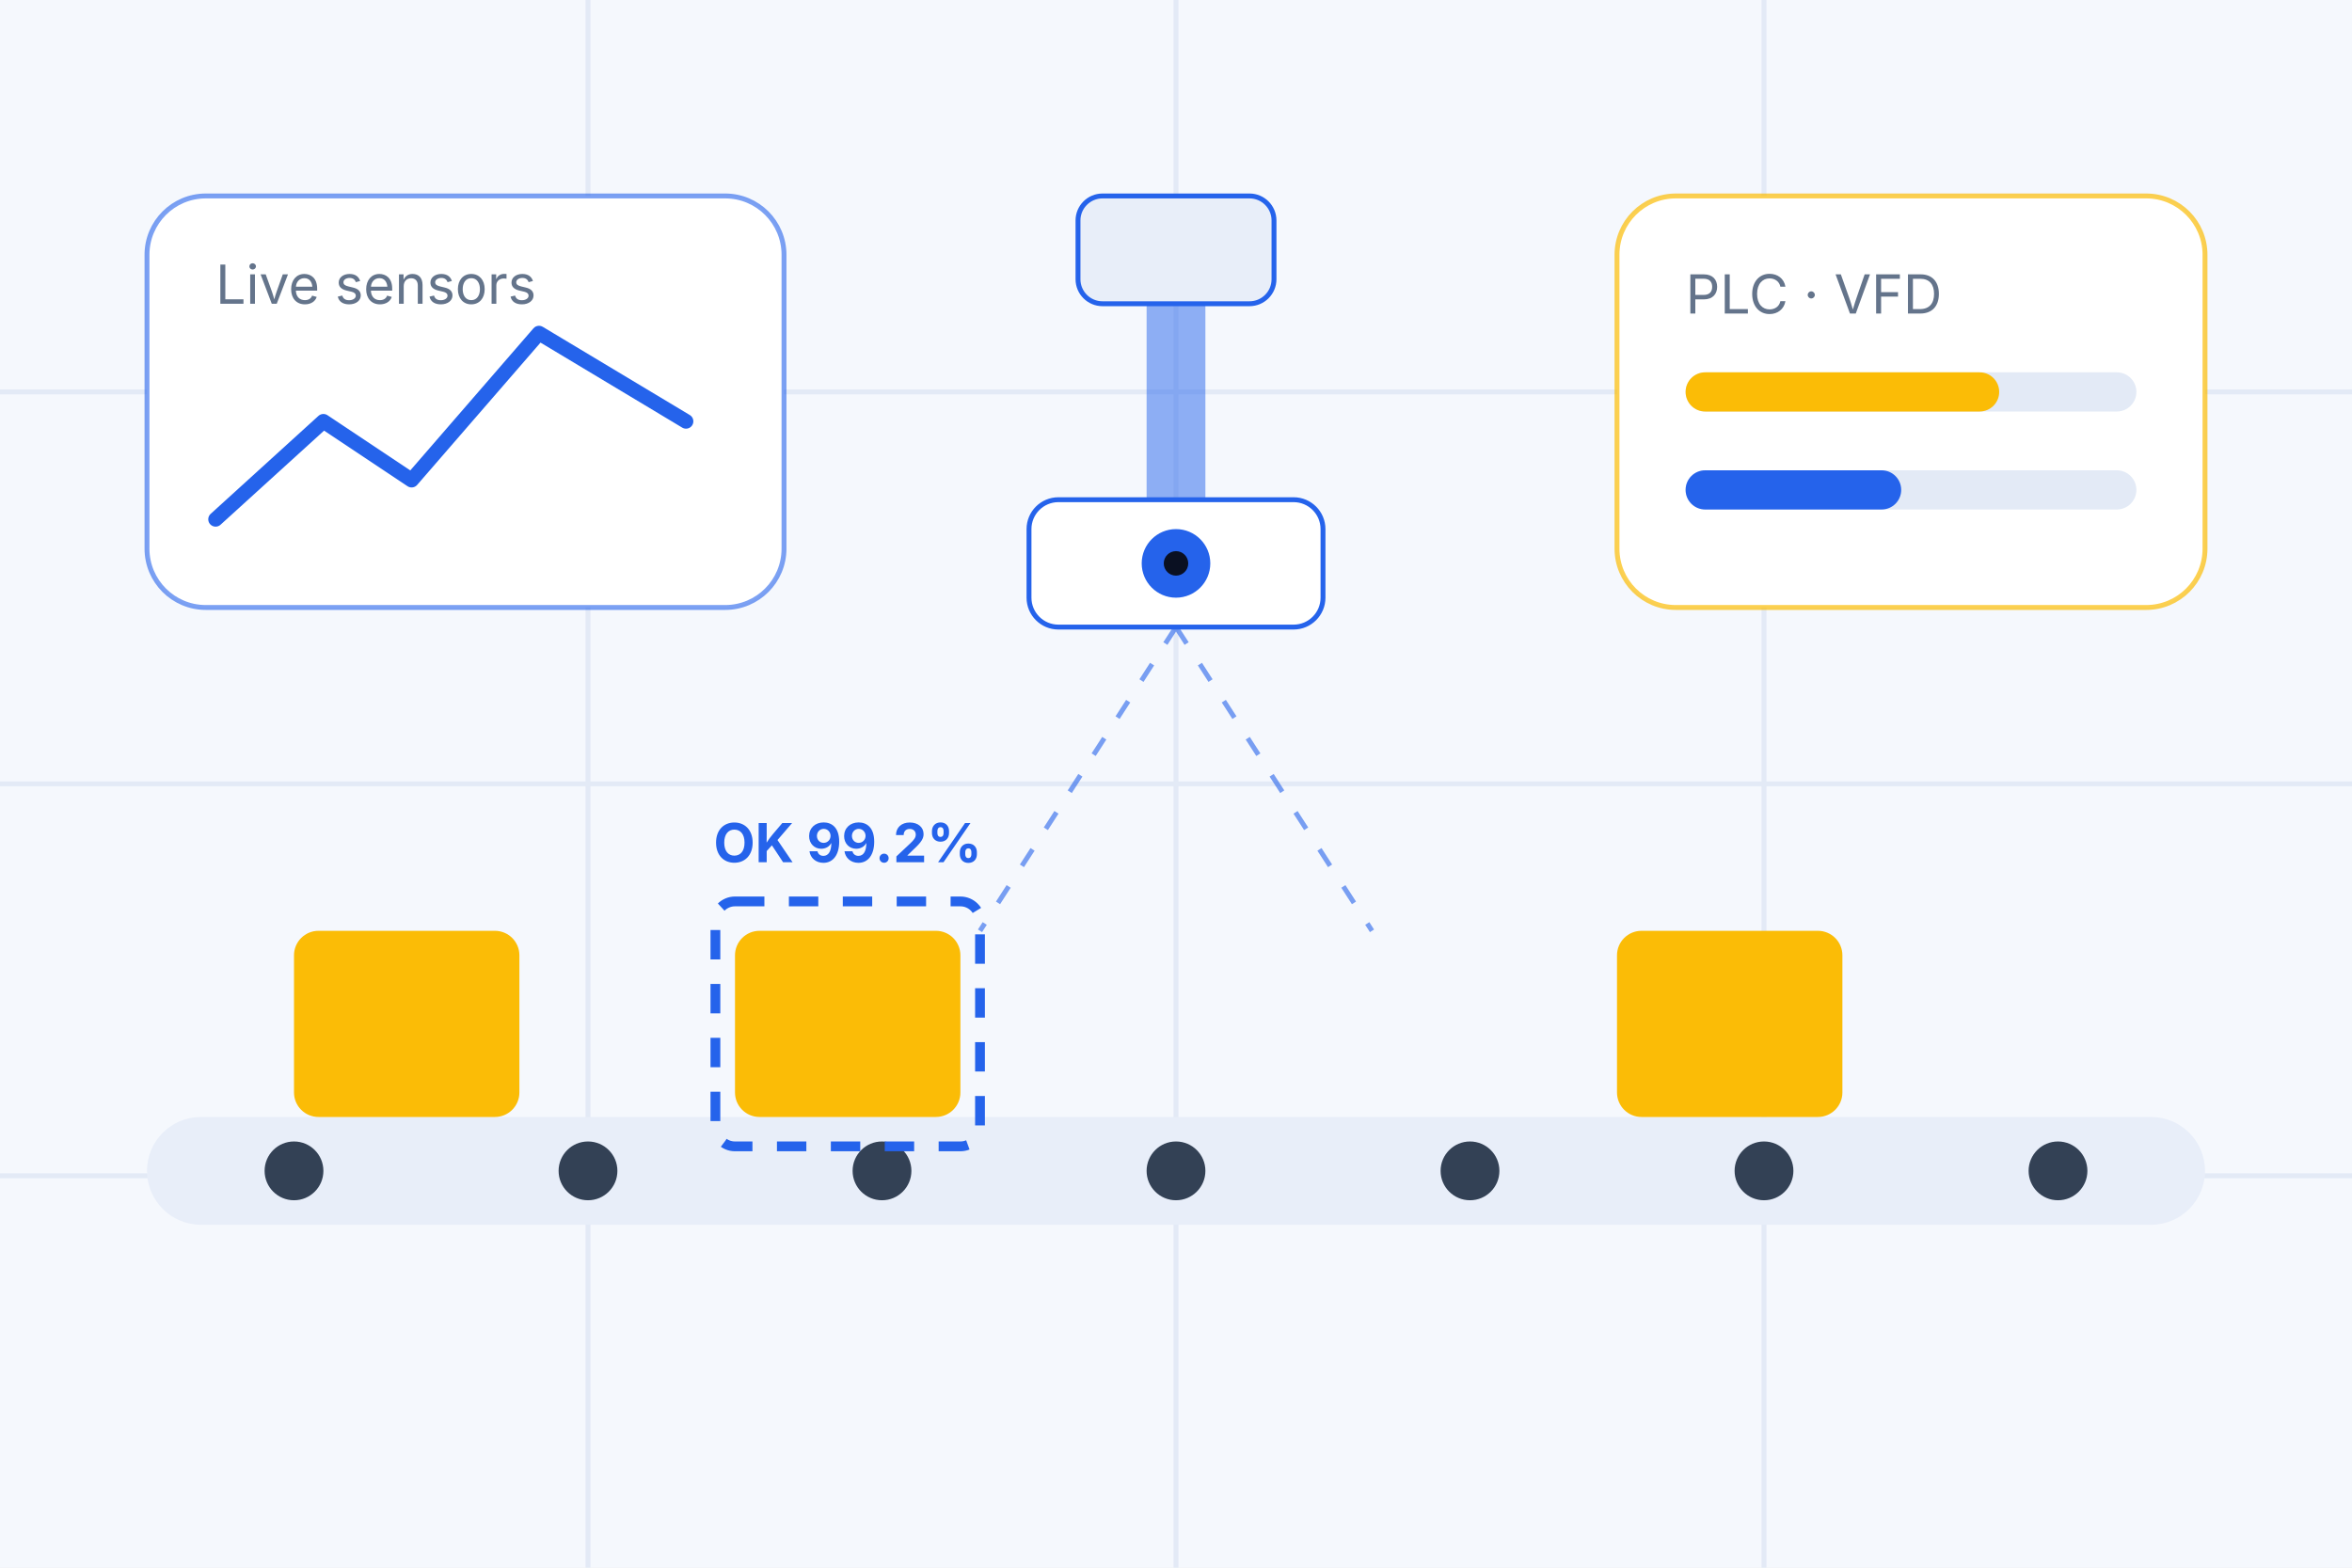
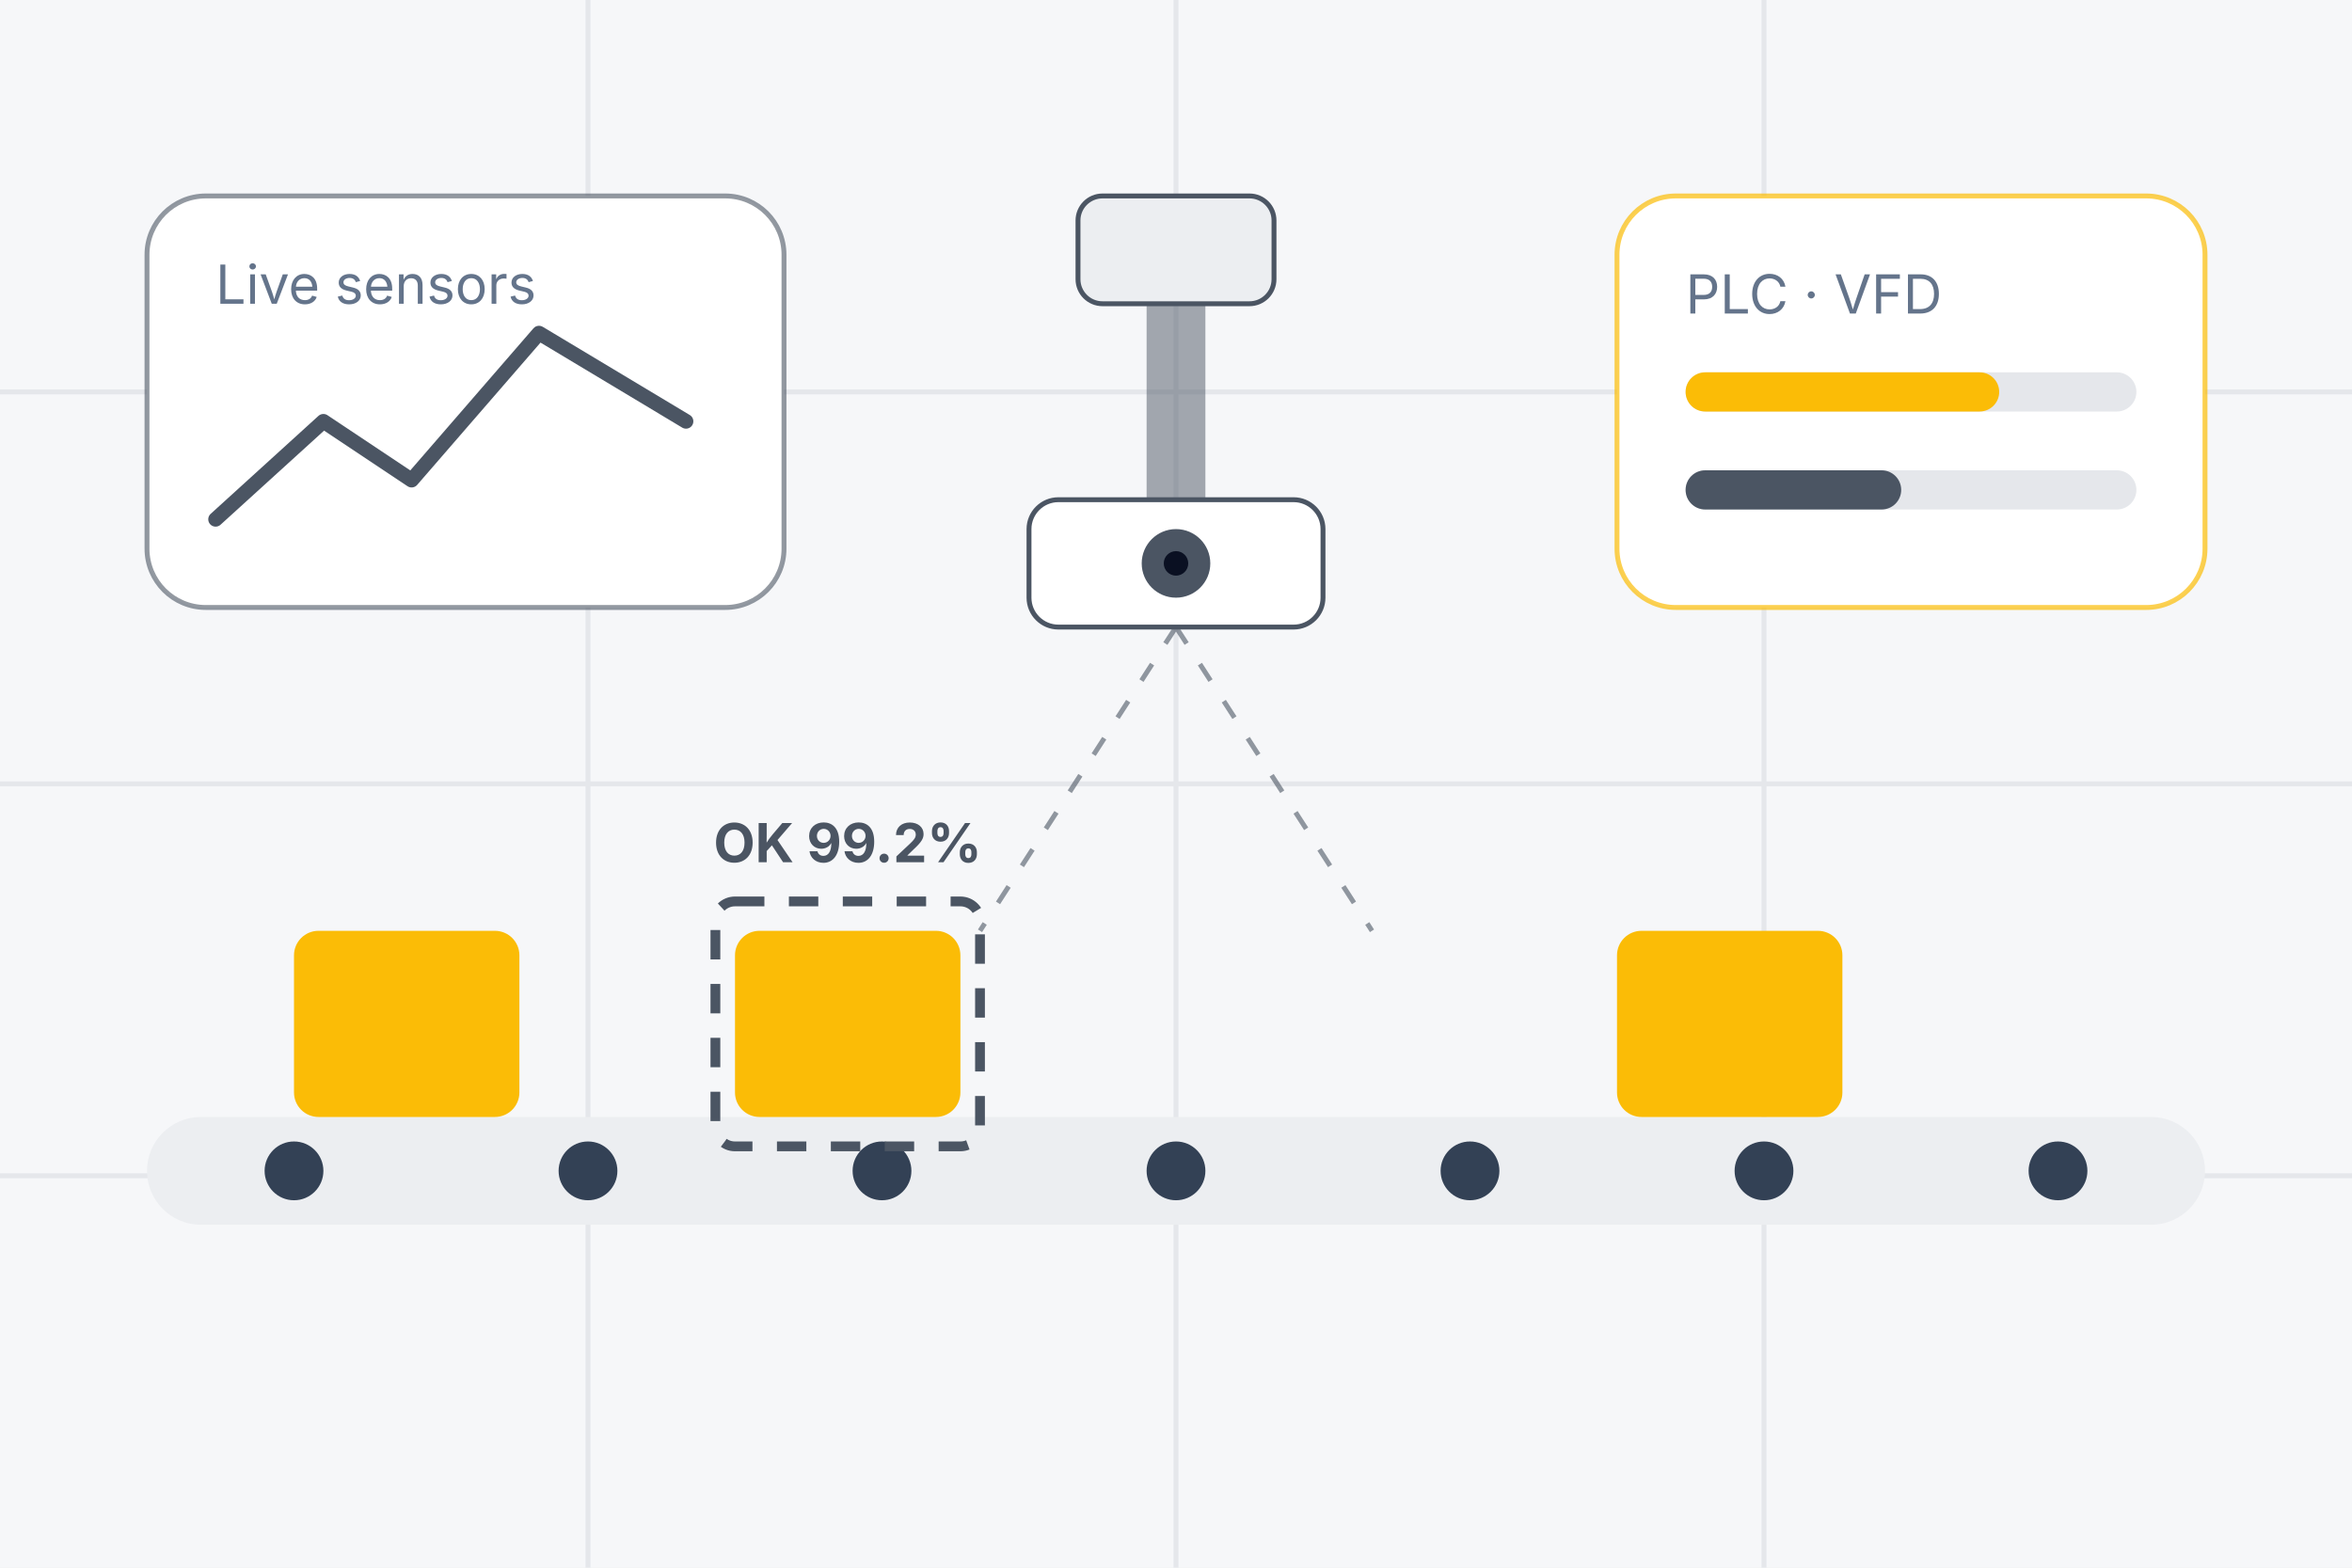
<svg xmlns="http://www.w3.org/2000/svg" viewBox="0 0 480 320" role="img" aria-label="Industrial automation with AI monitoring">
-   <rect width="480" height="320" fill="#F5F8FD" />
-   <g fill="none" stroke="#E3EAF6">
+   <rect width="480" height="320" fill="#F6F7F9" />
+   <g fill="none" stroke="#E5E7EB">
    <path d="M0 80h480M0 160h480M0 240h480M120 0v320M240 0v320M360 0v320" />
  </g>
-   <rect x="30" y="228" width="420" height="22" rx="11" fill="#E8EEF9" />
+   <rect x="30" y="228" width="420" height="22" rx="11" fill="#ECEEF1" />
  <g fill="#334155">
    <circle cx="60" cy="239" r="6" />
    <circle cx="120" cy="239" r="6" />
    <circle cx="180" cy="239" r="6" />
    <circle cx="240" cy="239" r="6" />
    <circle cx="300" cy="239" r="6" />
    <circle cx="360" cy="239" r="6" />
    <circle cx="420" cy="239" r="6" />
  </g>
  <rect x="60" y="190" width="46" height="38" rx="5" fill="#FBBC06" />
  <rect x="150" y="190" width="46" height="38" rx="5" fill="#FBBC06" />
  <rect x="330" y="190" width="46" height="38" rx="5" fill="#FBBC06" />
  <g transform="translate(220 40)">
-     <rect x="0" y="0" width="40" height="22" rx="5" fill="#E8EEF9" stroke="#2563EB" />
-     <rect x="14" y="22" width="12" height="40" fill="#2563EB" opacity=".5" />
+     <rect x="0" y="0" width="40" height="22" rx="5" fill="#ECEEF1" stroke="#4B5563" />
+     <rect x="14" y="22" width="12" height="40" fill="#4B5563" opacity=".5" />
    <path d="M20 62l0 0" />
-     <rect x="-10" y="62" width="60" height="26" rx="6" fill="#FFFFFF" stroke="#2563EB" />
-     <circle cx="20" cy="75" r="7" fill="#2563EB" />
+     <rect x="-10" y="62" width="60" height="26" rx="6" fill="#FFFFFF" stroke="#4B5563" />
+     <circle cx="20" cy="75" r="7" fill="#4B5563" />
    <circle cx="20" cy="75" r="2.5" fill="#0A1022" />
  </g>
-   <path d="M240 128L200 190M240 128L280 190" stroke="#2563EB" stroke-opacity=".6" stroke-dasharray="4 5" />
+   <path d="M240 128L200 190M240 128L280 190" stroke="#4B5563" stroke-opacity=".6" stroke-dasharray="4 5" />
  <rect x="198" y="190" width="0" height="0" />
-   <g stroke="#2563EB" stroke-width="2" fill="none">
+   <g stroke="#4B5563" stroke-width="2" fill="none">
    <rect x="146" y="184" width="54" height="50" rx="4" stroke-dasharray="6 5" />
  </g>
-   <text x="173" y="176" text-anchor="middle" font-family="Inter,Arial,sans-serif" font-size="11" font-weight="700" fill="#2563EB">OK 99.2%</text>
+   <text x="173" y="176" text-anchor="middle" font-family="Inter,Arial,sans-serif" font-size="11" font-weight="700" fill="#4B5563">OK 99.2%</text>
  <g transform="translate(330 40)">
    <rect width="120" height="84" rx="12" fill="#FFFFFF" stroke="#FBBC06" stroke-opacity=".7" />
    <text x="14" y="24" font-family="Inter,Arial,sans-serif" font-size="11" fill="#64748B">PLC · VFD</text>
-     <rect x="14" y="36" width="92" height="8" rx="4" fill="#E3EAF6" />
+     <rect x="14" y="36" width="92" height="8" rx="4" fill="#E5E7EB" />
    <rect x="14" y="36" width="64" height="8" rx="4" fill="#FBBC06" />
-     <rect x="14" y="56" width="92" height="8" rx="4" fill="#E3EAF6" />
-     <rect x="14" y="56" width="44" height="8" rx="4" fill="#2563EB" />
+     <rect x="14" y="56" width="92" height="8" rx="4" fill="#E5E7EB" />
+     <rect x="14" y="56" width="44" height="8" rx="4" fill="#4B5563" />
  </g>
  <g transform="translate(30 40)">
-     <rect width="130" height="84" rx="12" fill="#FFFFFF" stroke="#2563EB" stroke-opacity=".6" />
-     <path d="M14 66l22-20 18 12 26-30 30 18" fill="none" stroke="#2563EB" stroke-width="3" stroke-linecap="round" stroke-linejoin="round" />
+     <rect width="130" height="84" rx="12" fill="#FFFFFF" stroke="#4B5563" stroke-opacity=".6" />
+     <path d="M14 66l22-20 18 12 26-30 30 18" fill="none" stroke="#4B5563" stroke-width="3" stroke-linecap="round" stroke-linejoin="round" />
    <text x="14" y="22" font-family="Inter,Arial,sans-serif" font-size="11" fill="#64748B">Live sensors</text>
  </g>
</svg>
